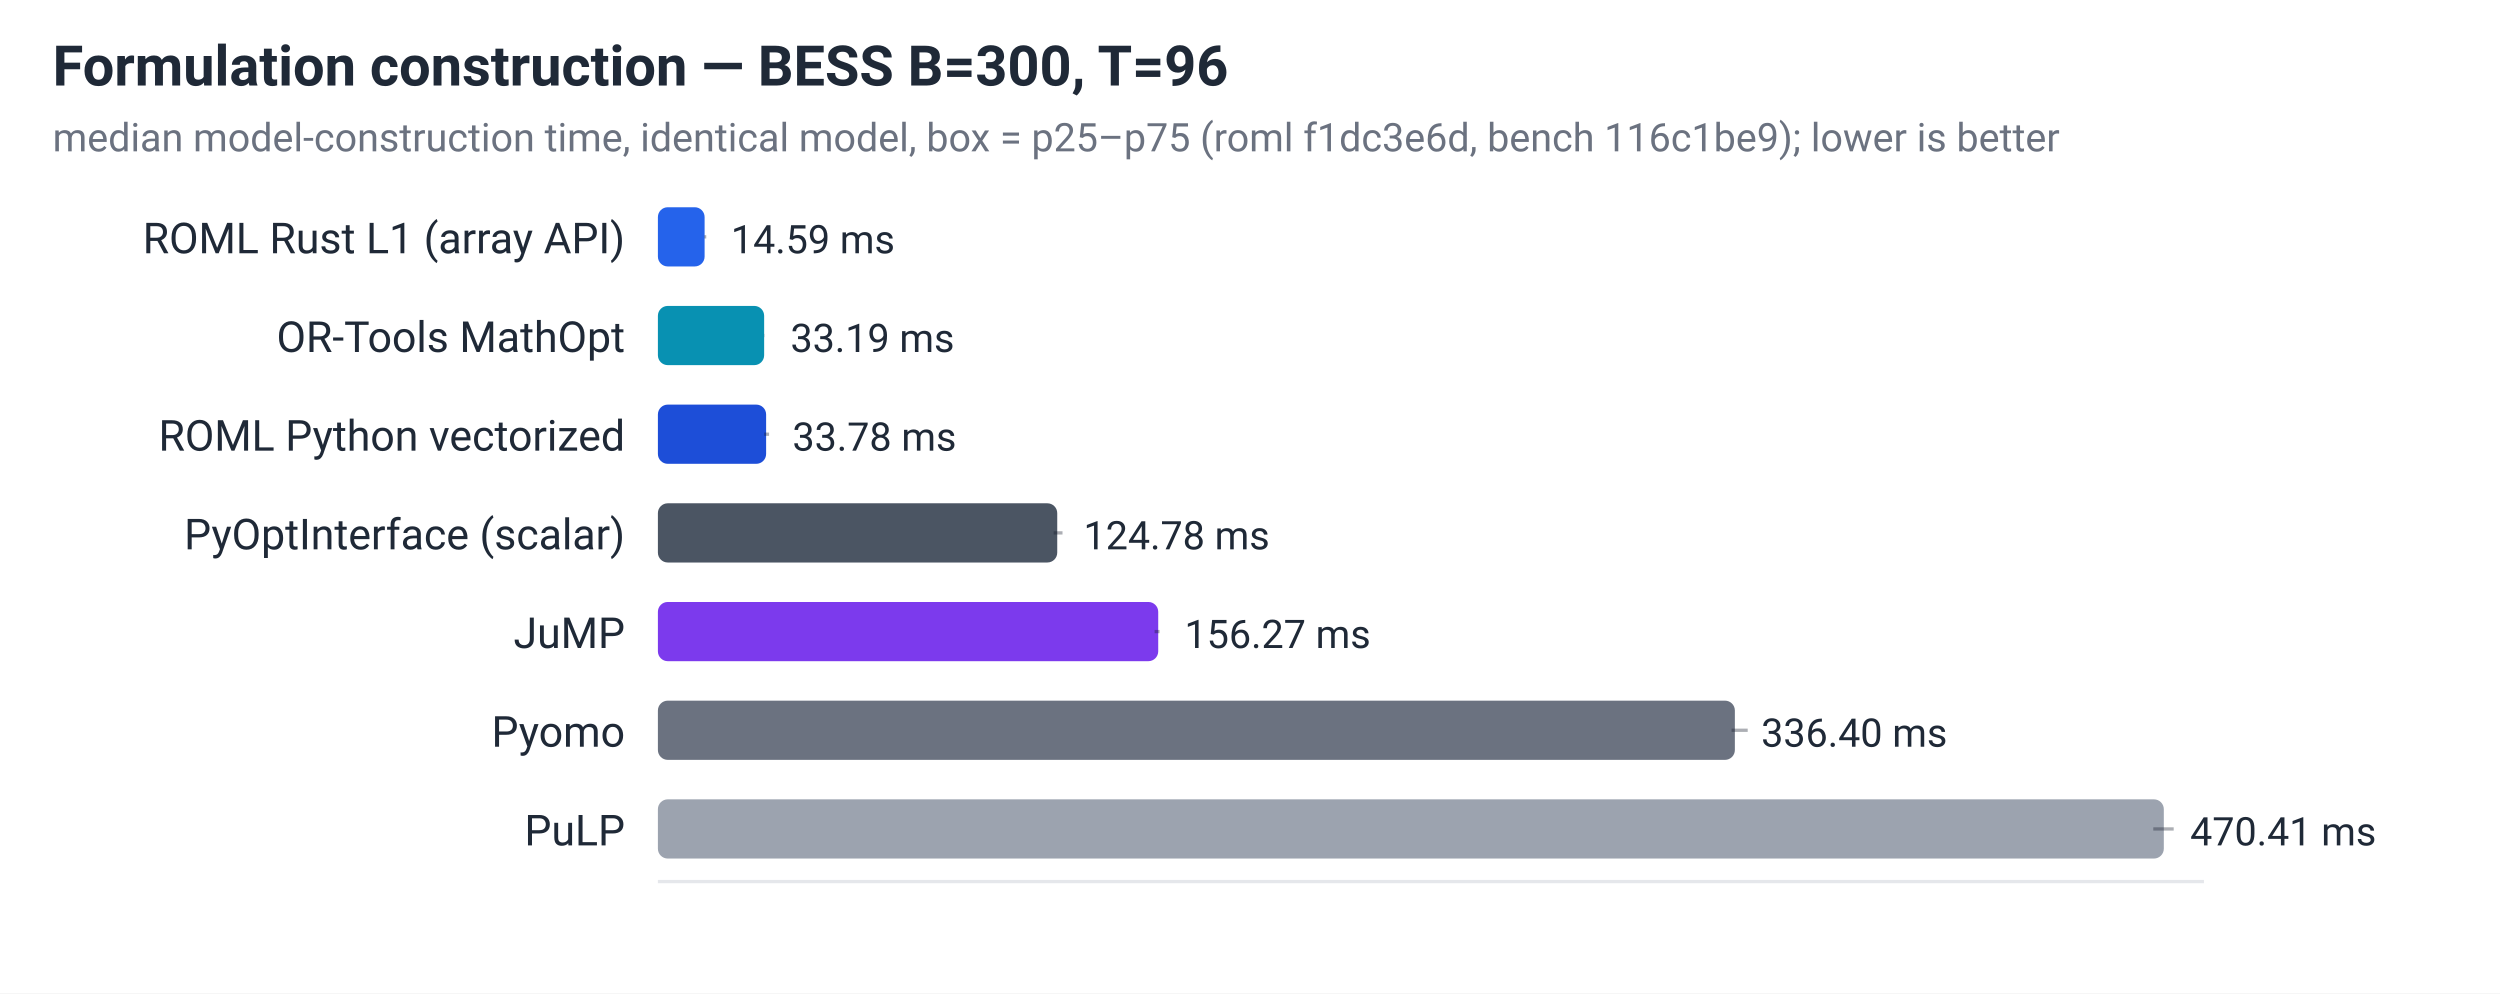
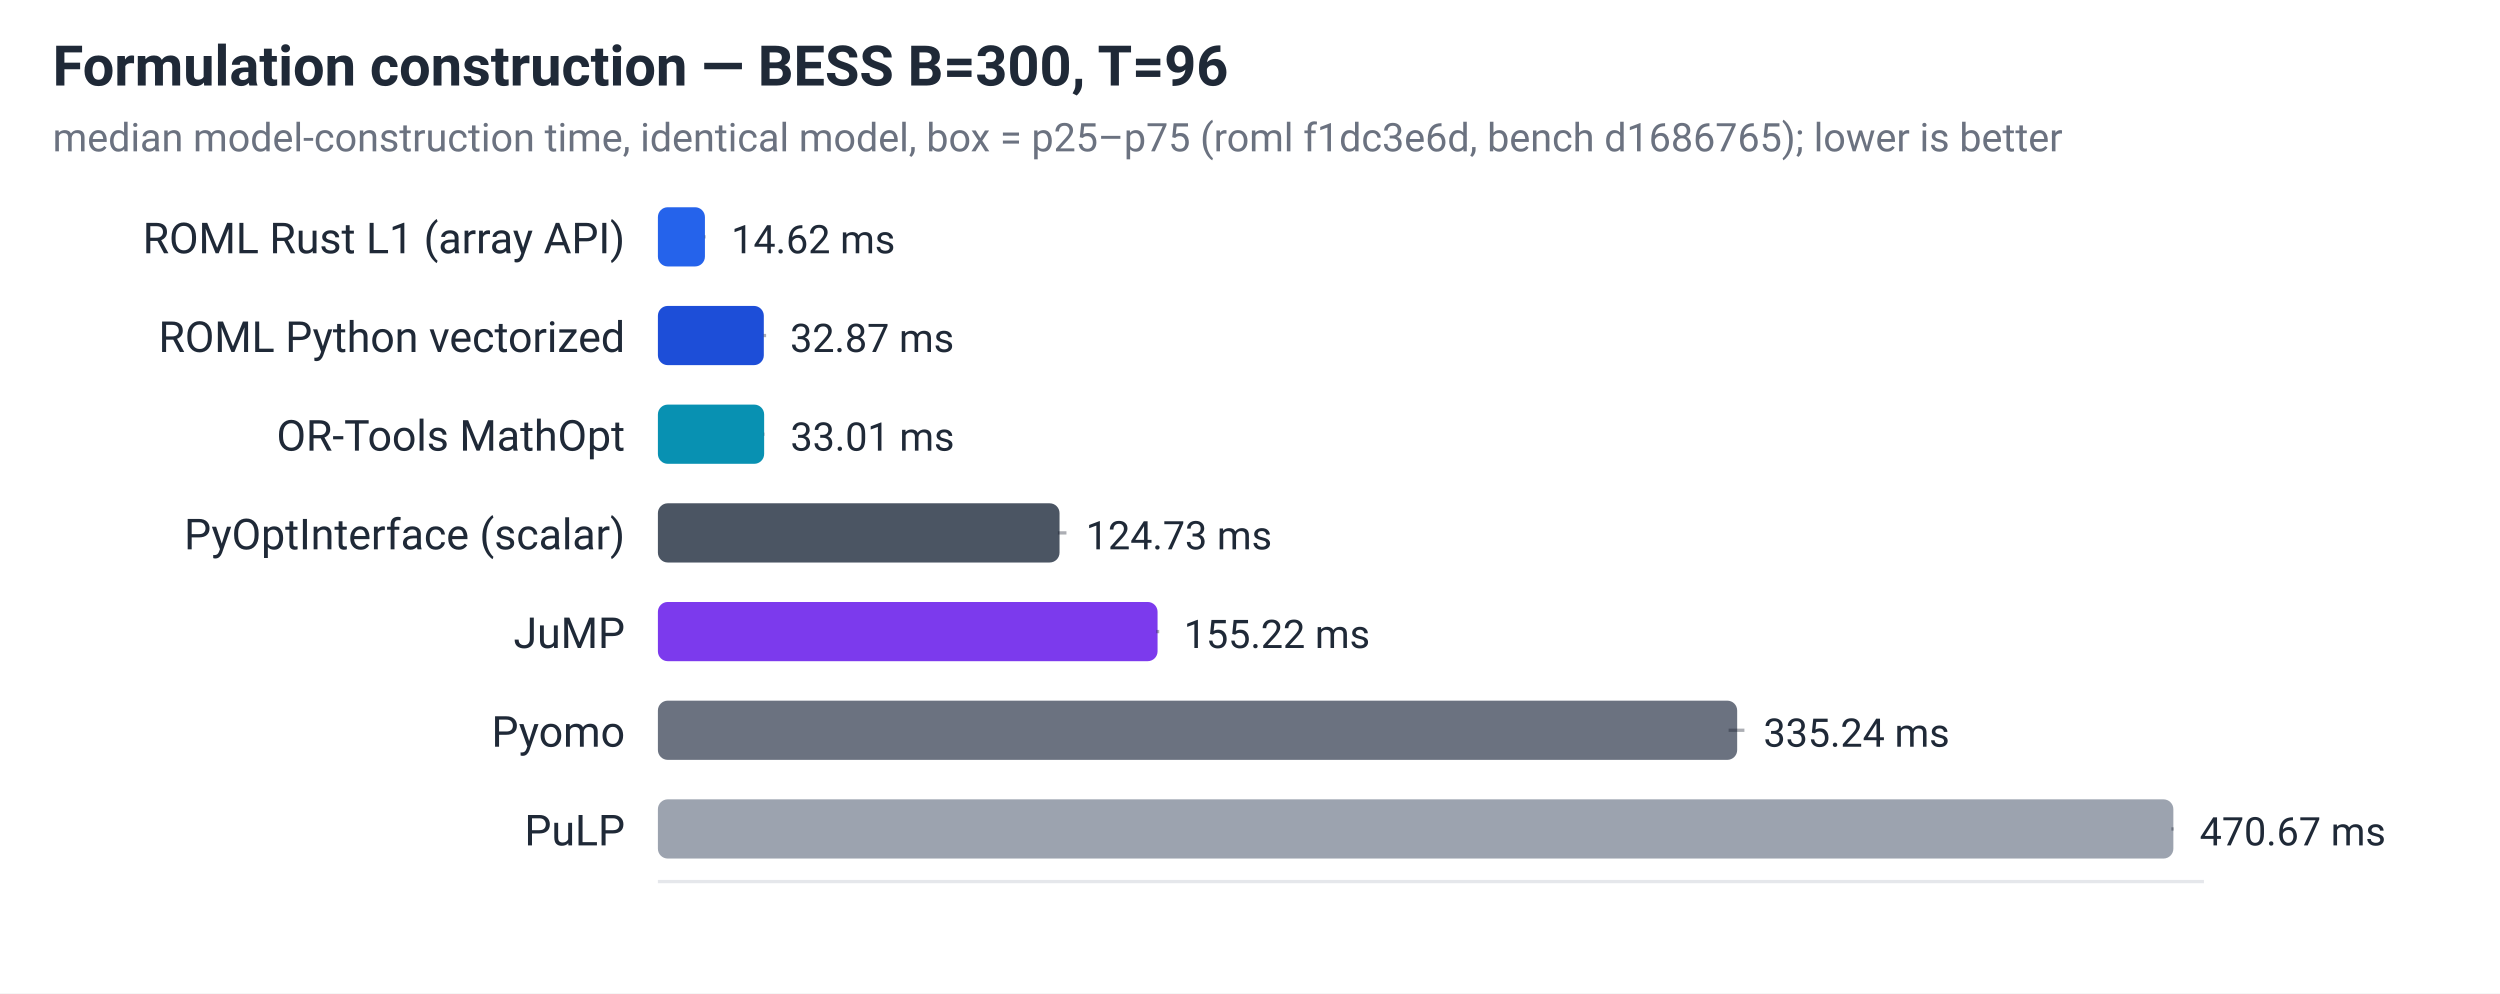
<svg xmlns="http://www.w3.org/2000/svg" width="760" height="302" viewBox="0 0 760 302" font-family="-apple-system,Segoe UI,Roboto,Helvetica,Arial,sans-serif">
  <rect width="760" height="302" fill="#ffffff" />
  <text x="16" y="26" font-size="17" font-weight="700" fill="#1f2937">Formulation construction — BESS B=300, T=96</text>
-   <text x="16" y="46" font-size="12" fill="#6b7280">median model-construction time, identical model, box = p25–p75 (roml f1dc3e6d, bench 116c1be9); lower is better</text>
+   <text x="16" y="46" font-size="12" fill="#6b7280">median model-construction time, identical model, box = p25–p75 (roml f1dc3e6d, bench d1686765); lower is better</text>
  <line x1="200" y1="268" x2="670" y2="268" stroke="#e5e7eb" stroke-width="1" />
  <text x="190" y="77" font-size="13" fill="#1f2937" text-anchor="end">ROML Rust L1 (array API)</text>
-   <rect x="200" y="63" width="14.2" height="18" rx="3" fill="#2563eb" />
-   <line x1="214.1" y1="72" x2="214.7" y2="72" stroke="#111827" stroke-width="1" opacity="0.35" />
-   <text x="222.2" y="77" font-size="12" fill="#1f2937">14.59 ms</text>
-   <text x="190" y="107" font-size="13" fill="#1f2937" text-anchor="end">OR-Tools MathOpt</text>
-   <rect x="200" y="93" width="32.3" height="18" rx="3" fill="#0891b2" />
-   <line x1="232.3" y1="102" x2="232.4" y2="102" stroke="#111827" stroke-width="1" opacity="0.35" />
-   <text x="240.3" y="107" font-size="12" fill="#1f2937">33.19 ms</text>
-   <text x="190" y="137" font-size="13" fill="#1f2937" text-anchor="end">ROML Python vectorized</text>
-   <rect x="200" y="123" width="32.9" height="18" rx="3" fill="#1d4ed8" />
-   <line x1="232.3" y1="132" x2="233.8" y2="132" stroke="#111827" stroke-width="1" opacity="0.35" />
-   <text x="240.9" y="137" font-size="12" fill="#1f2937">33.78 ms</text>
+   <rect x="200" y="63" width="14.3" height="18" rx="3" fill="#2563eb" />
+   <line x1="214.2" y1="72" x2="214.5" y2="72" stroke="#111827" stroke-width="1" opacity="0.35" />
+   <text x="222.3" y="77" font-size="12" fill="#1f2937">14.62 ms</text>
+   <text x="190" y="107" font-size="13" fill="#1f2937" text-anchor="end">ROML Python vectorized</text>
+   <rect x="200" y="93" width="32.2" height="18" rx="3" fill="#1d4ed8" />
+   <line x1="232.1" y1="102" x2="232.9" y2="102" stroke="#111827" stroke-width="1" opacity="0.35" />
+   <text x="240.2" y="107" font-size="12" fill="#1f2937">32.87 ms</text>
+   <text x="190" y="137" font-size="13" fill="#1f2937" text-anchor="end">OR-Tools MathOpt</text>
+   <rect x="200" y="123" width="32.3" height="18" rx="3" fill="#0891b2" />
+   <line x1="232.2" y1="132" x2="232.4" y2="132" stroke="#111827" stroke-width="1" opacity="0.35" />
+   <text x="240.3" y="137" font-size="12" fill="#1f2937">33.01 ms</text>
  <text x="190" y="167" font-size="13" fill="#1f2937" text-anchor="end">PyOptInterface (scalar)</text>
-   <rect x="200" y="153" width="121.4" height="18" rx="3" fill="#4b5563" />
-   <line x1="320.3" y1="162" x2="323.0" y2="162" stroke="#111827" stroke-width="1" opacity="0.35" />
-   <text x="329.4" y="167" font-size="12" fill="#1f2937">124.78 ms</text>
+   <rect x="200" y="153" width="122.1" height="18" rx="3" fill="#4b5563" />
+   <line x1="321.6" y1="162" x2="324.2" y2="162" stroke="#111827" stroke-width="1" opacity="0.35" />
+   <text x="330.1" y="167" font-size="12" fill="#1f2937">124.73 ms</text>
  <text x="190" y="197" font-size="13" fill="#1f2937" text-anchor="end">JuMP</text>
-   <rect x="200" y="183" width="152.1" height="18" rx="3" fill="#7c3aed" />
-   <line x1="351.0" y1="192" x2="352.5" y2="192" stroke="#111827" stroke-width="1" opacity="0.35" />
-   <text x="360.1" y="197" font-size="12" fill="#1f2937">156.27 ms</text>
+   <rect x="200" y="183" width="151.9" height="18" rx="3" fill="#7c3aed" />
+   <line x1="351.5" y1="192" x2="352.4" y2="192" stroke="#111827" stroke-width="1" opacity="0.35" />
+   <text x="359.9" y="197" font-size="12" fill="#1f2937">155.22 ms</text>
  <text x="190" y="227" font-size="13" fill="#1f2937" text-anchor="end">Pyomo</text>
-   <rect x="200" y="213" width="327.4" height="18" rx="3" fill="#6b7280" />
-   <line x1="526.4" y1="222" x2="531.3" y2="222" stroke="#111827" stroke-width="1" opacity="0.35" />
-   <text x="535.4" y="227" font-size="12" fill="#1f2937">336.40 ms</text>
+   <rect x="200" y="213" width="328.1" height="18" rx="3" fill="#6b7280" />
+   <line x1="525.5" y1="222" x2="530.3" y2="222" stroke="#111827" stroke-width="1" opacity="0.35" />
+   <text x="536.1" y="227" font-size="12" fill="#1f2937">335.24 ms</text>
  <text x="190" y="257" font-size="13" fill="#1f2937" text-anchor="end">PuLP</text>
-   <rect x="200" y="243" width="457.8" height="18" rx="3" fill="#9ca3af" />
-   <line x1="654.6" y1="252" x2="660.8" y2="252" stroke="#111827" stroke-width="1" opacity="0.35" />
-   <text x="665.8" y="257" font-size="12" fill="#1f2937">470.41 ms</text>
+   <rect x="200" y="243" width="460.7" height="18" rx="3" fill="#9ca3af" />
+   <line x1="660.1" y1="252" x2="660.8" y2="252" stroke="#111827" stroke-width="1" opacity="0.35" />
+   <text x="668.7" y="257" font-size="12" fill="#1f2937">470.67 ms</text>
</svg>
